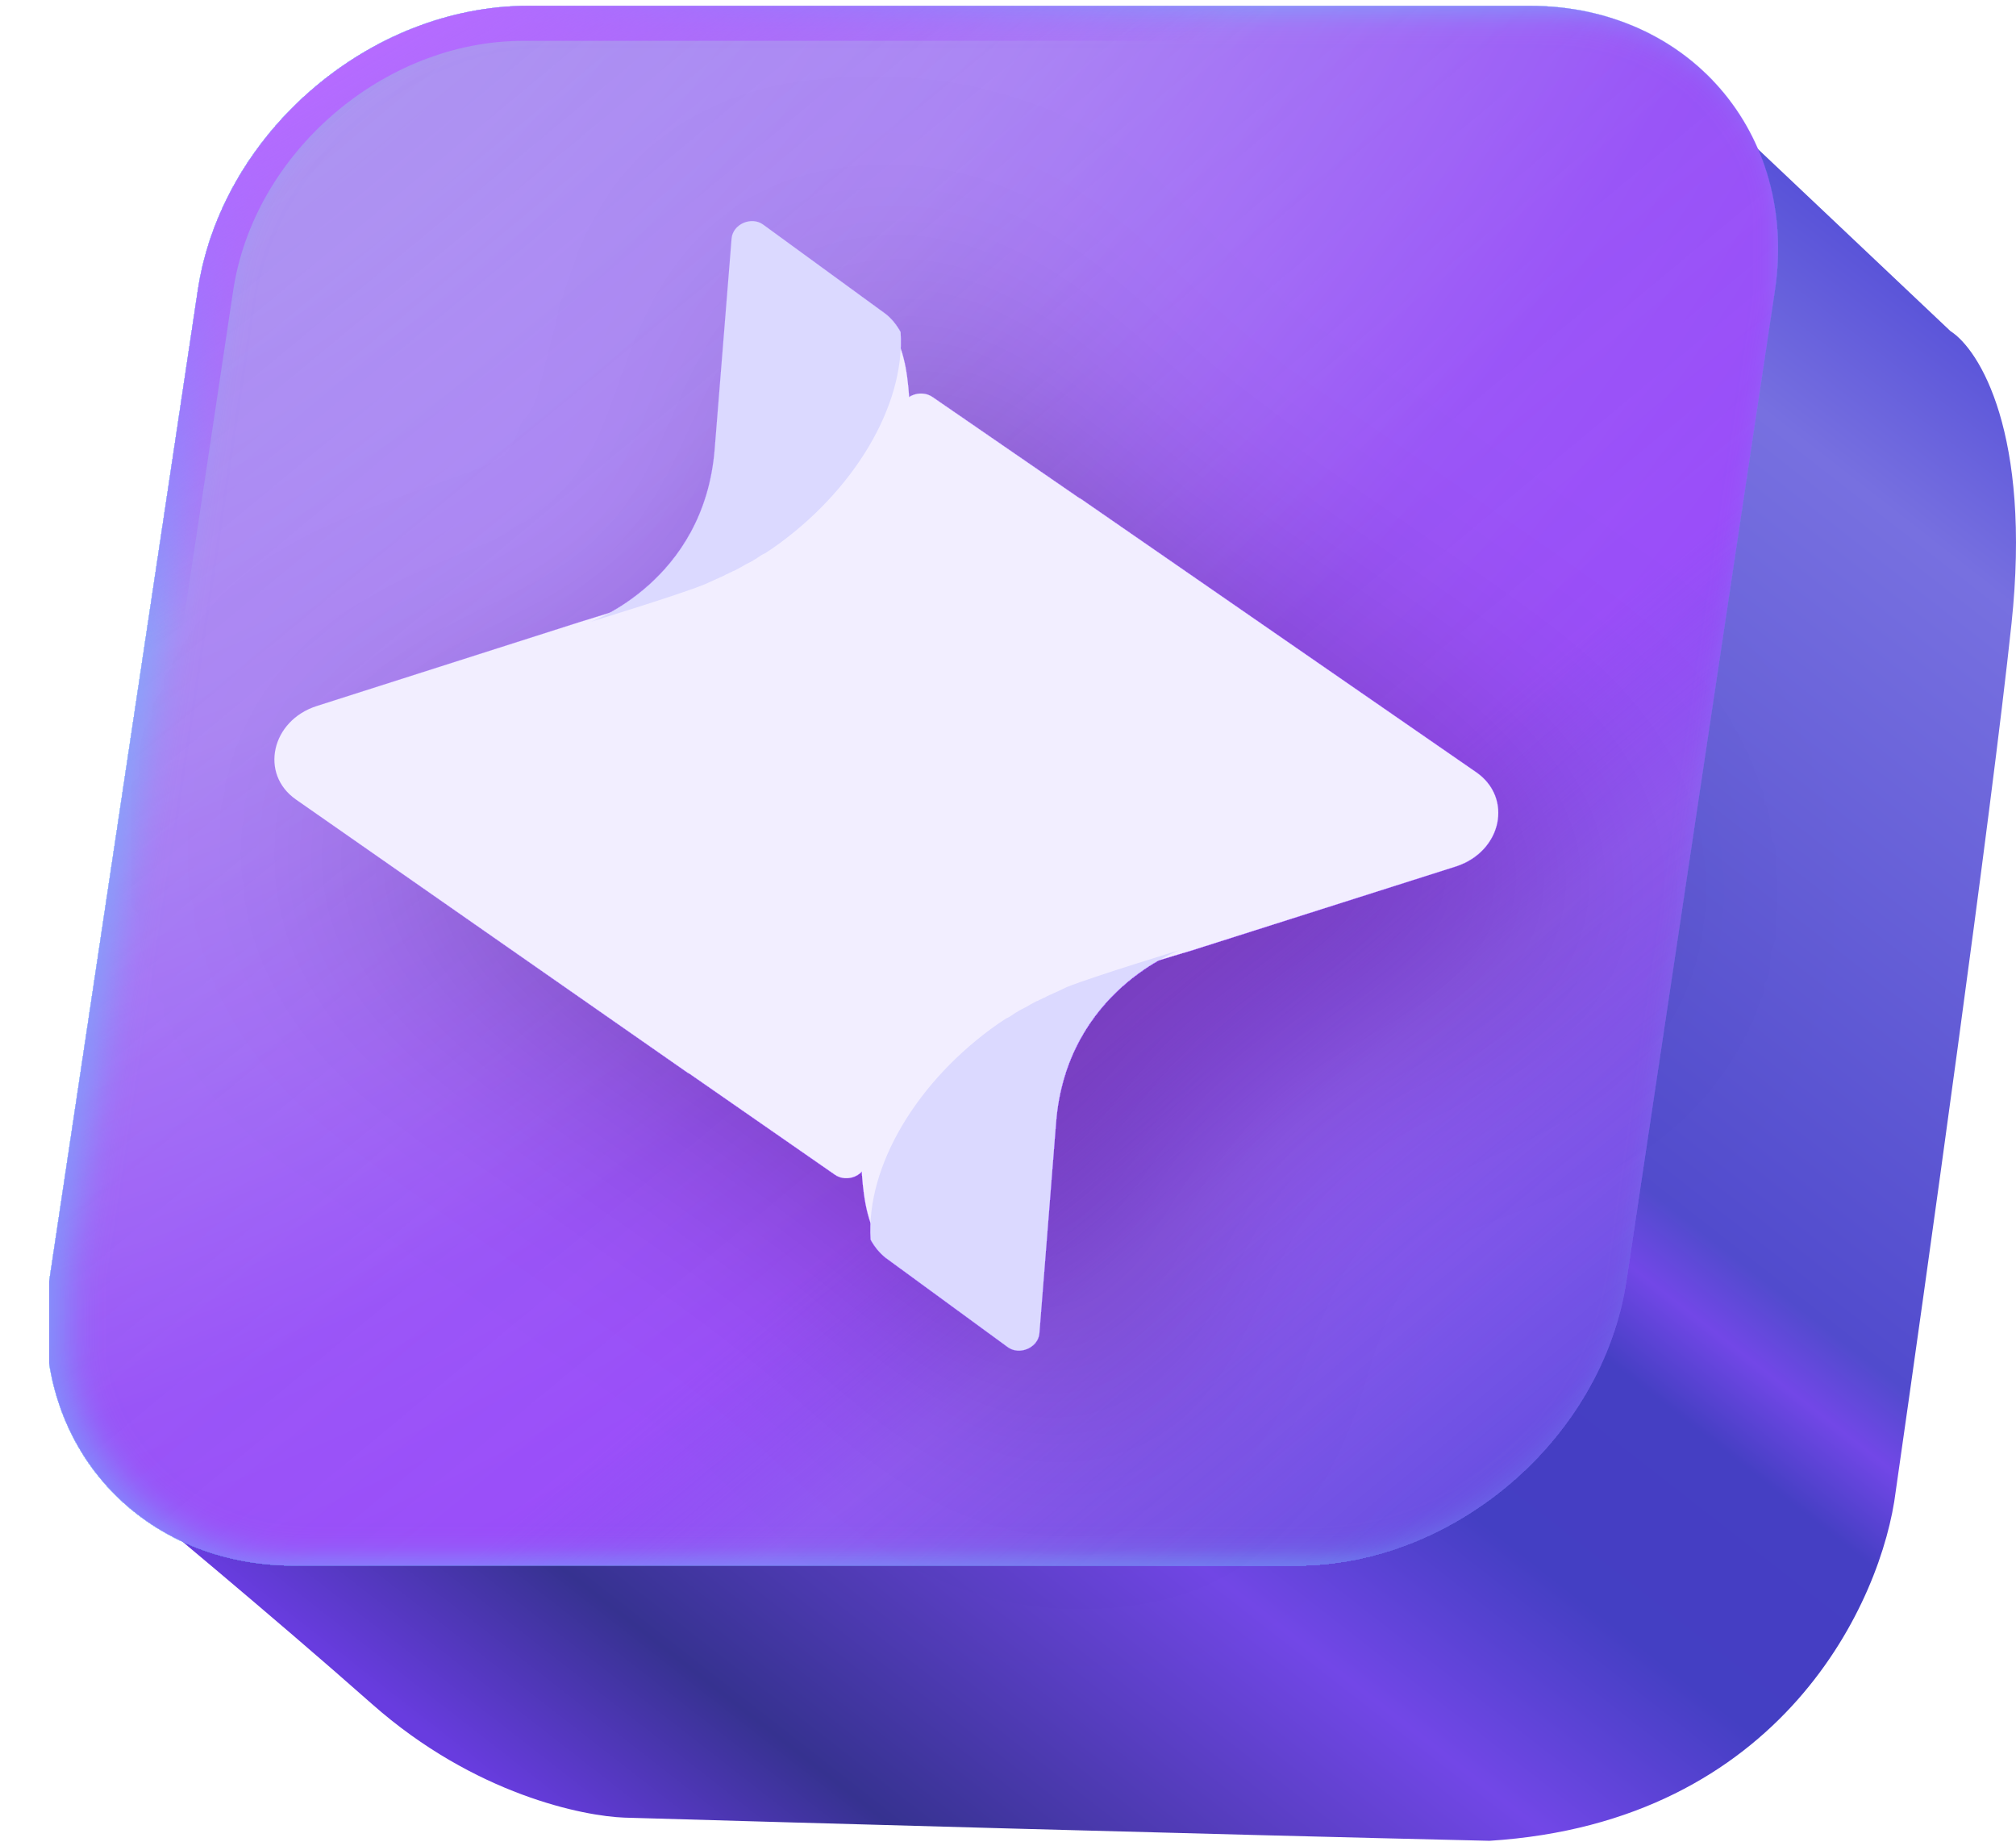
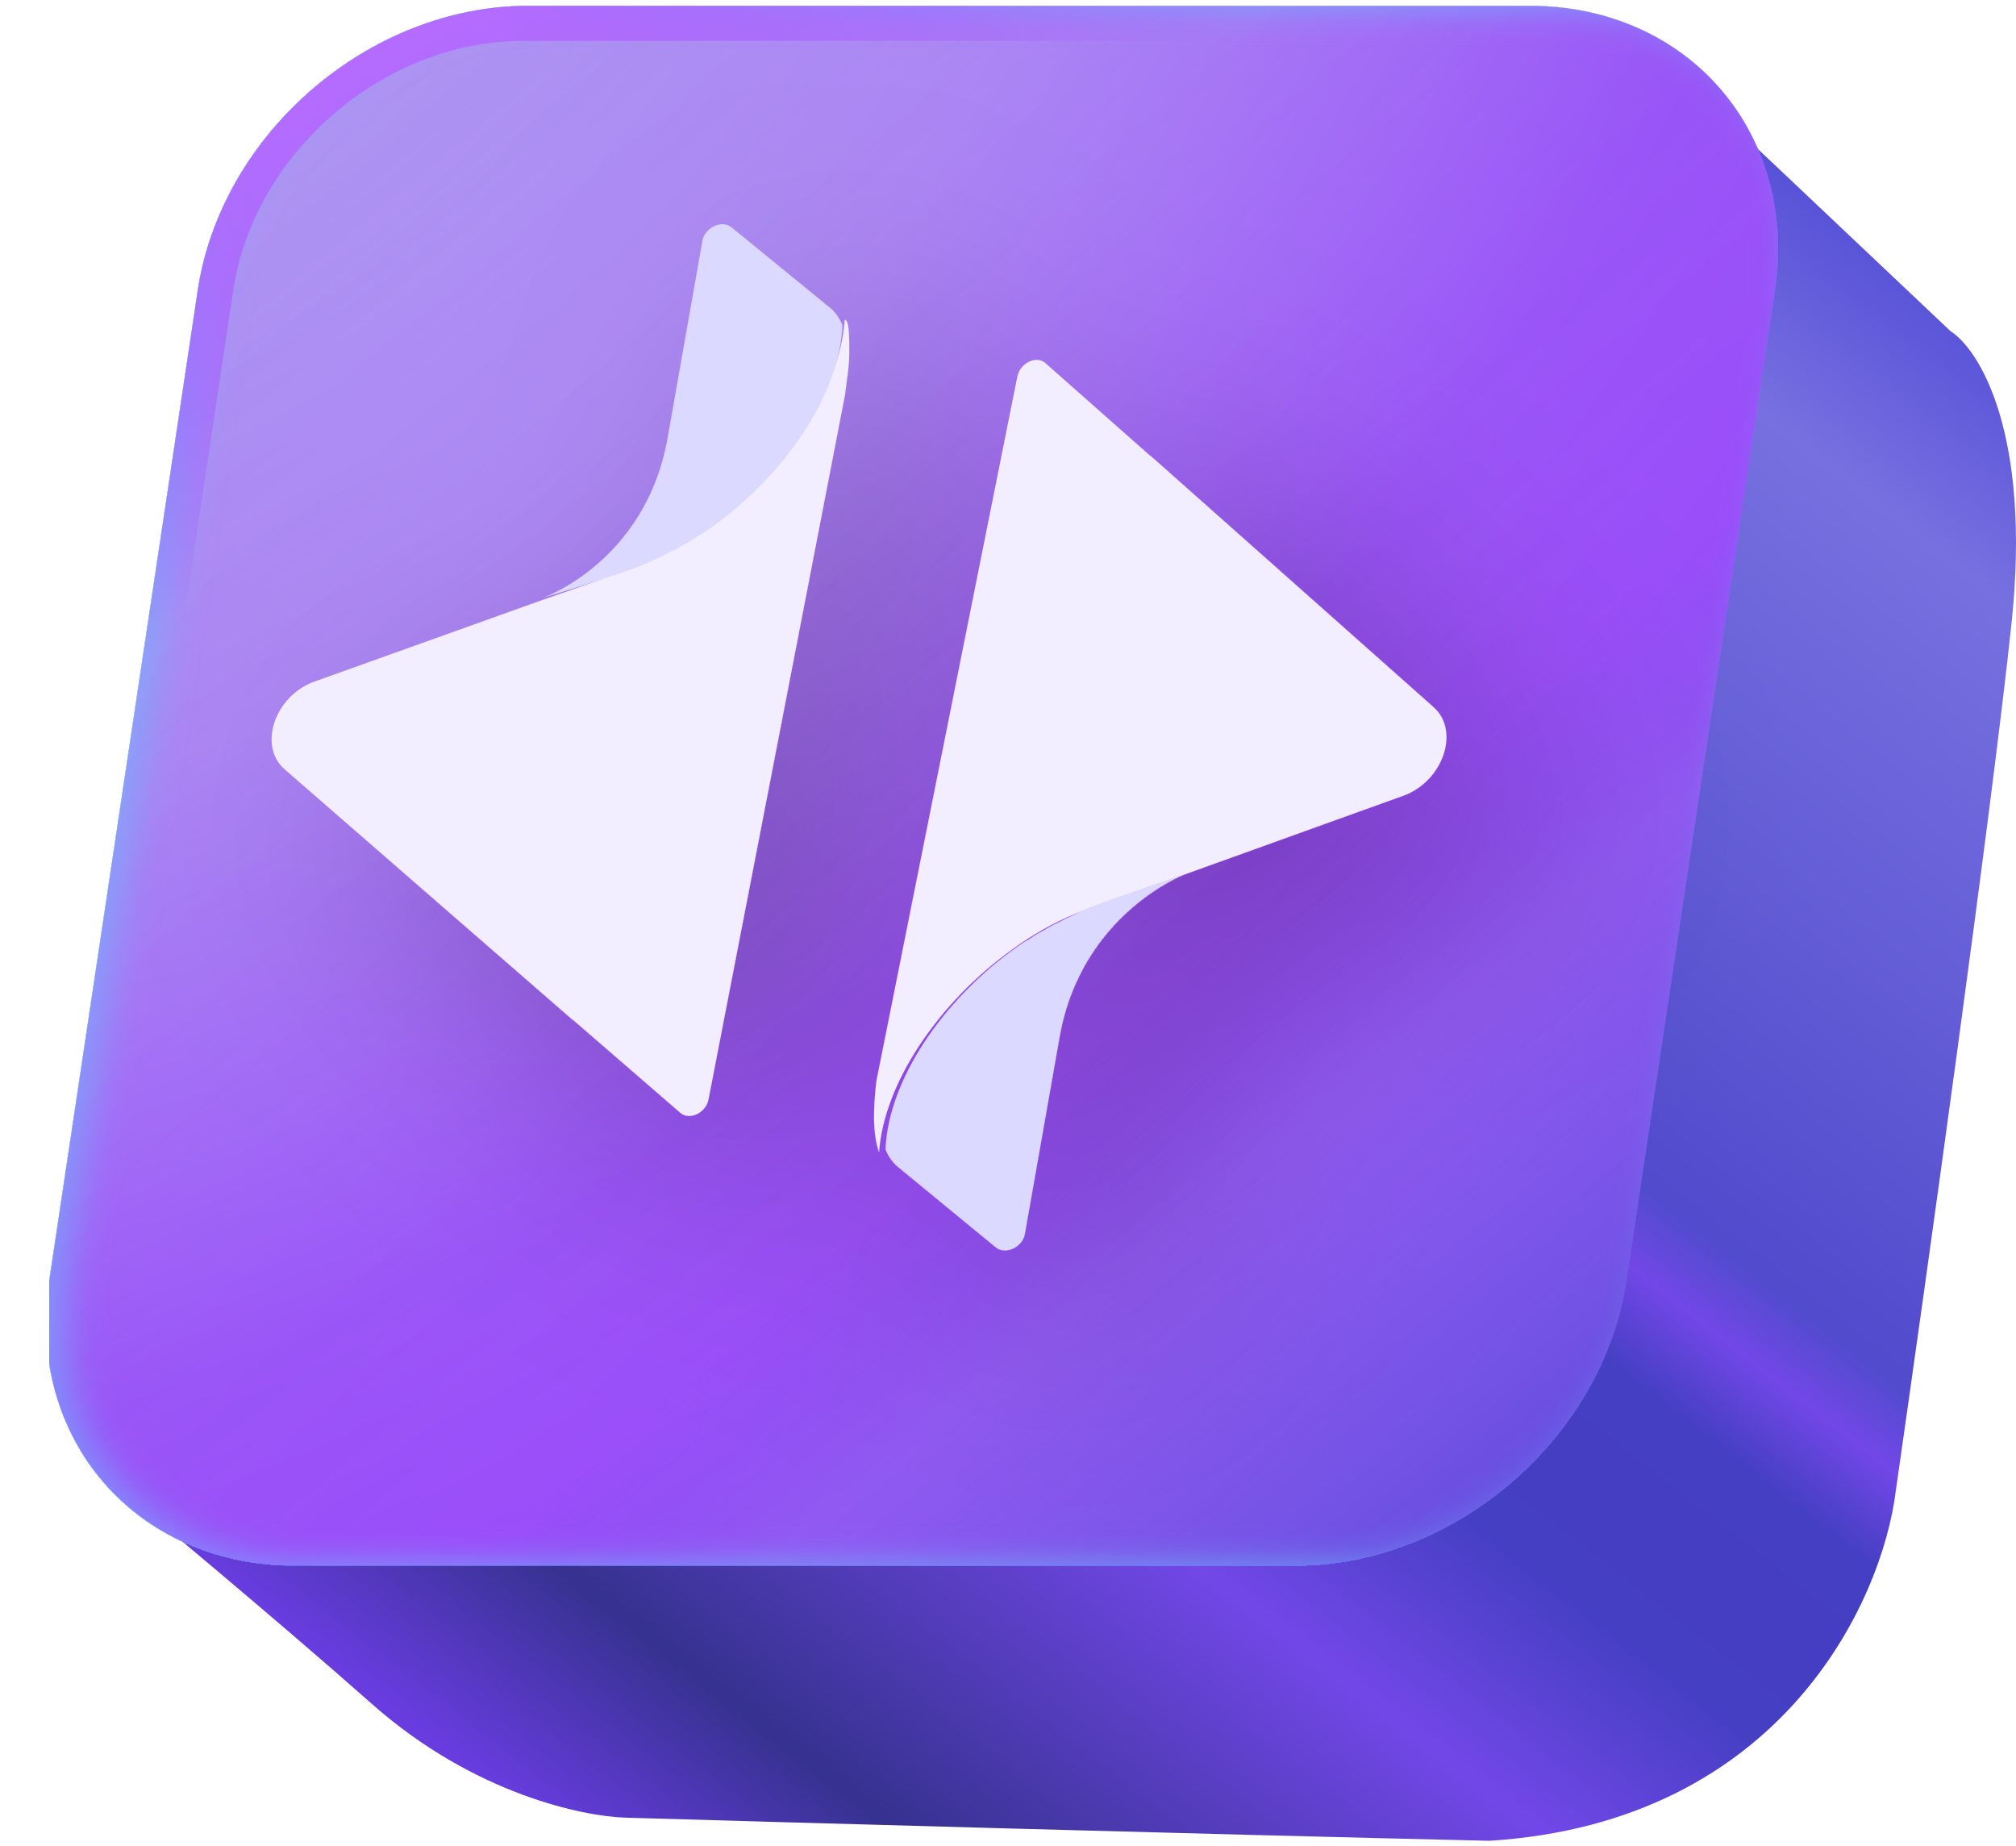
<svg xmlns="http://www.w3.org/2000/svg" width="189" height="173" viewBox="0 0 189 173" fill="none">
  <path d="M182.854 31.038L161.149 10.511H113.596L11.675 139.958C13.517 141.537 25.336 151.3 34.866 159.731C44.525 168.276 54.795 170.258 58.544 170.389C74.264 170.85 112.491 171.929 139.642 172.561C167.108 170.824 176.474 149.993 177.724 139.795C180.552 120.123 186.682 76.318 188.577 58.474C190.471 40.631 185.551 32.749 182.854 31.038Z" fill="url(#paint0_linear_106_566)" />
  <g filter="url(#filter0_i_106_566)">
    <rect width="147.849" height="147.849" rx="27" transform="matrix(1 0 -0.148327 0.988938 22.5474 0.548645)" fill="url(#paint1_radial_106_566)" />
    <rect width="147.849" height="147.849" rx="27" transform="matrix(1 0 -0.148327 0.988938 22.5474 0.548645)" fill="url(#paint2_linear_106_566)" />
  </g>
  <rect x="1.412" y="1.64" width="144.532" height="144.532" rx="25.342" transform="matrix(1 0 -0.148327 0.988938 22.7906 0.566787)" stroke="url(#paint3_linear_106_566)" stroke-width="3.317" />
  <g filter="url(#filter1_d_106_566)">
-     <path d="M27.75 74.949L64.51 100.586C64.571 100.586 64.568 100.641 64.628 100.641L78.263 110.112C79.427 110.928 81.166 110.166 81.242 108.805L85.282 38.208C85.232 36.956 85.124 35.649 84.892 34.398C84.656 33.2 84.297 32.057 83.747 31.077C84.386 37.99 79.573 46.046 71.889 51.326C70.186 52.523 67.872 53.83 65.338 54.755C62.615 55.789 54.422 58.293 54.422 58.293L29.697 66.186C25.443 67.546 24.313 72.554 27.75 74.949Z" fill="#F2EEFF" />
-     <path d="M67.441 54.156C67.504 54.102 67.621 54.102 67.683 54.047C67.805 53.993 67.926 53.938 68.11 53.83C68.29 53.775 68.416 53.666 68.595 53.612C68.658 53.557 68.779 53.503 68.838 53.503C69.022 53.394 69.265 53.285 69.449 53.176C69.512 53.122 69.57 53.122 69.633 53.068C69.817 52.959 70.001 52.85 70.244 52.741C70.365 52.687 70.428 52.632 70.549 52.578C70.675 52.469 70.855 52.414 70.981 52.306C71.165 52.197 71.353 52.033 71.596 51.924C71.654 51.924 71.659 51.87 71.717 51.87C71.964 51.707 72.211 51.543 72.458 51.38C80.015 46.1 84.871 38.044 84.431 31.132C84.074 30.478 83.596 29.88 83.046 29.444L71.557 21.062C70.453 20.245 68.696 21.007 68.587 22.368L67.002 42.127C66.007 54.537 55.356 58.293 55.356 58.293C55.356 58.293 63.388 55.843 65.985 54.809C66.47 54.592 66.956 54.374 67.441 54.156Z" fill="#DBD9FF" />
-     <path d="M138.389 72.391L101.306 46.753C101.245 46.753 101.247 46.699 101.187 46.699L87.433 37.228C86.257 36.411 84.513 37.173 84.442 38.534L80.752 109.132C80.808 110.384 80.923 111.69 81.162 112.942C81.404 114.14 81.77 115.283 82.328 116.262C81.654 109.35 86.459 101.294 94.164 96.014C95.871 94.816 98.192 93.51 100.737 92.585C103.41 91.55 111.697 89.101 111.697 89.101L136.528 81.209C140.803 79.793 141.857 74.786 138.389 72.391Z" fill="#F2EEFF" />
-     <path d="M98.612 93.183C98.549 93.238 98.432 93.238 98.369 93.292C98.248 93.347 98.126 93.401 97.942 93.51C97.762 93.564 97.636 93.673 97.456 93.728C97.393 93.782 97.272 93.837 97.213 93.837C97.029 93.945 96.786 94.054 96.602 94.163C96.539 94.218 96.48 94.218 96.417 94.272C96.233 94.381 96.049 94.49 95.806 94.599C95.684 94.653 95.621 94.707 95.5 94.762C95.374 94.871 95.194 94.925 95.069 95.034C94.884 95.143 94.696 95.306 94.453 95.415C94.394 95.415 94.39 95.47 94.331 95.47C94.084 95.633 93.837 95.796 93.59 95.96C86.027 101.239 81.173 109.295 81.621 116.208C81.98 116.861 82.459 117.46 83.011 117.895L94.471 126.278C95.578 127.094 97.336 126.332 97.444 124.971L99.007 105.213C99.985 92.857 110.652 89.047 110.652 89.047C110.652 89.047 102.611 91.496 100.011 92.53C99.583 92.748 99.098 92.966 98.612 93.183Z" fill="#DBD9FF" />
+     <path d="M26.684 72.115L53.676 95.595C53.726 95.595 53.716 95.645 53.766 95.645L63.782 104.318C64.637 105.066 66.177 104.331 66.423 103.058L79.218 37.021C79.344 35.852 79.616 34.455 79.617 33.087C79.618 31.719 79.631 29.987 79.193 29.981C78.797 36.433 73.444 44.422 66.377 49.458C64.808 50.599 62.718 51.85 60.496 52.748C58.105 53.751 50.988 56.198 50.988 56.198L29.469 63.899C25.766 65.226 24.16 69.921 26.684 72.115Z" fill="#F2EEFF" />
+     <path d="M61.854 52.228C61.914 52.176 62.017 52.175 62.077 52.123C62.189 52.07 62.301 52.017 62.474 51.913C62.637 51.859 62.758 51.755 62.921 51.702C62.982 51.65 63.094 51.597 63.145 51.596C63.317 51.492 63.541 51.386 63.714 51.282C63.774 51.23 63.825 51.229 63.886 51.177C64.058 51.072 64.231 50.968 64.454 50.862C64.566 50.81 64.627 50.758 64.739 50.705C64.86 50.602 65.023 50.548 65.144 50.444C65.316 50.34 65.498 50.184 65.722 50.079C65.773 50.078 65.782 50.027 65.833 50.026C66.066 49.87 66.299 49.713 66.532 49.557C73.681 44.51 78.714 36.92 78.976 30.485C78.723 29.883 78.359 29.333 77.915 28.936L68.587 21.317C67.692 20.575 66.074 21.314 65.85 22.584L62.598 41.025C60.555 52.608 51 56 51 56C51 56 58.127 53.869 60.511 52.861C60.958 52.65 61.406 52.439 61.854 52.228Z" fill="#DBD9FF" />
+     <path d="M134.409 66.301L107.921 42.777C107.872 42.778 107.882 42.727 107.832 42.728L98.003 34.038C97.164 33.289 95.633 34.023 95.378 35.297L82.158 101.374C82.023 102.544 81.927 103.765 81.941 104.933C81.964 106.05 82.097 107.115 82.41 108.024C82.861 101.567 87.94 93.973 94.978 88.94C96.541 87.799 98.62 86.548 100.827 85.652C103.152 84.651 110.256 82.259 110.256 82.259L131.617 74.572C135.304 73.195 136.886 68.499 134.409 66.301Z" fill="#F2EEFF" />
+     <path d="M100.133 86.016C100.072 86.068 99.97 86.07 99.909 86.122C99.797 86.174 99.685 86.227 99.513 86.332C99.35 86.385 99.229 86.489 99.066 86.543C99.005 86.594 98.893 86.647 98.842 86.648C98.67 86.753 98.446 86.858 98.274 86.963C98.213 87.014 98.162 87.016 98.101 87.067C97.929 87.172 97.757 87.276 97.533 87.382C97.421 87.435 97.361 87.486 97.249 87.539C97.128 87.643 96.965 87.696 96.844 87.8C96.671 87.904 96.49 88.06 96.266 88.165C96.215 88.166 96.206 88.217 96.155 88.218C95.922 88.374 95.689 88.531 95.457 88.687C88.31 93.734 83.279 101.323 83.016 107.758C83.269 108.361 83.634 108.911 84.077 109.308L93.349 116.93C94.244 117.673 95.862 116.933 96.086 115.663L99.337 97.221C101.37 85.689 111 82 111 82C111 82 103.807 84.377 101.424 85.384C101.028 85.594 100.58 85.805 100.133 86.016Z" fill="#DBD9FF" />
  </g>
  <defs>
    <filter id="filter0_i_106_566" x="4.643" y="0.549" width="163.386" height="146.214" filterUnits="userSpaceOnUse" color-interpolation-filters="sRGB">
      <feFlood flood-opacity="0" result="BackgroundImageFix" />
      <feBlend mode="normal" in="SourceGraphic" in2="BackgroundImageFix" result="shape" />
      <feColorMatrix in="SourceAlpha" type="matrix" values="0 0 0 0 0 0 0 0 0 0 0 0 0 0 0 0 0 0 127 0" result="hardAlpha" />
      <feOffset dx="1.658" />
      <feGaussianBlur stdDeviation="1.658" />
      <feComposite in2="hardAlpha" operator="arithmetic" k2="-1" k3="1" />
      <feColorMatrix type="matrix" values="0 0 0 0 0.442 0 0 0 0 0.71 0 0 0 0 1 0 0 0 0.58 0" />
      <feBlend mode="normal" in2="shape" result="effect1_innerShadow_106_566" />
    </filter>
-     <filter id="filter1_d_106_566" x="10.726" y="4.726" width="162.738" height="153.888" filterUnits="userSpaceOnUse" color-interpolation-filters="sRGB">
+     <filter id="filter1_d_106_566" x="10.461" y="5.021" width="158.144" height="144.205" filterUnits="userSpaceOnUse" color-interpolation-filters="sRGB">
      <feFlood flood-opacity="0" result="BackgroundImageFix" />
      <feColorMatrix in="SourceAlpha" type="matrix" values="0 0 0 0 0 0 0 0 0 0 0 0 0 0 0 0 0 0 127 0" result="hardAlpha" />
      <feOffset dx="9" dy="8" />
      <feGaussianBlur stdDeviation="12" />
      <feComposite in2="hardAlpha" operator="out" />
      <feColorMatrix type="matrix" values="0 0 0 0 0 0 0 0 0 0 0 0 0 0 0 0 0 0 0.25 0" />
      <feBlend mode="normal" in2="BackgroundImageFix" result="effect1_dropShadow_106_566" />
      <feBlend mode="normal" in="SourceGraphic" in2="effect1_dropShadow_106_566" result="shape" />
    </filter>
    <linearGradient id="paint0_linear_106_566" x1="157.585" y1="-1.726" x2="33.51" y2="157.456" gradientUnits="userSpaceOnUse">
      <stop offset="0.037" stop-color="#5751D8" />
      <stop offset="0.134" stop-color="#7770E0" />
      <stop offset="0.452" stop-color="#514BCD" />
      <stop offset="0.485" stop-color="#7247E7" />
      <stop offset="0.526" stop-color="#453FC3" />
      <stop offset="0.581" stop-color="#453EC3" />
      <stop offset="0.621" stop-color="#443FC3" />
      <stop offset="0.717" stop-color="#7247E7" />
      <stop offset="0.901" stop-color="#363290" />
      <stop offset="1" stop-color="#683CDF" />
    </linearGradient>
    <radialGradient id="paint1_radial_106_566" cx="0" cy="0" r="1" gradientUnits="userSpaceOnUse" gradientTransform="translate(-6.57176 -9.06616) rotate(45.8335) scale(206.436 279.562)">
      <stop stop-color="#E2C5FF" />
      <stop offset="0.358" stop-color="#CD9BFF" />
      <stop offset="0.633" stop-color="#AB57FF" />
      <stop offset="1" stop-color="#9D3CFF" />
    </radialGradient>
    <linearGradient id="paint2_linear_106_566" x1="-31.427" y1="-28.877" x2="140.537" y2="150.62" gradientUnits="userSpaceOnUse">
      <stop stop-color="#554FD8" stop-opacity="0.6" />
      <stop offset="0.135" stop-color="#554FD8" stop-opacity="0.6" />
      <stop offset="0.215" stop-color="#554FD8" stop-opacity="0.35" />
      <stop offset="0.719" stop-color="#554FD8" stop-opacity="0.15" />
      <stop offset="0.798" stop-color="#7770E0" stop-opacity="0.42" />
      <stop offset="1" stop-color="#554FD8" stop-opacity="0.87" />
    </linearGradient>
    <linearGradient id="paint3_linear_106_566" x1="10.396" y1="6.064" x2="32.198" y2="40.428" gradientUnits="userSpaceOnUse">
      <stop stop-color="#B56BFF" />
      <stop offset="1" stop-color="#9D3CFF" stop-opacity="0" />
    </linearGradient>
  </defs>
</svg>
